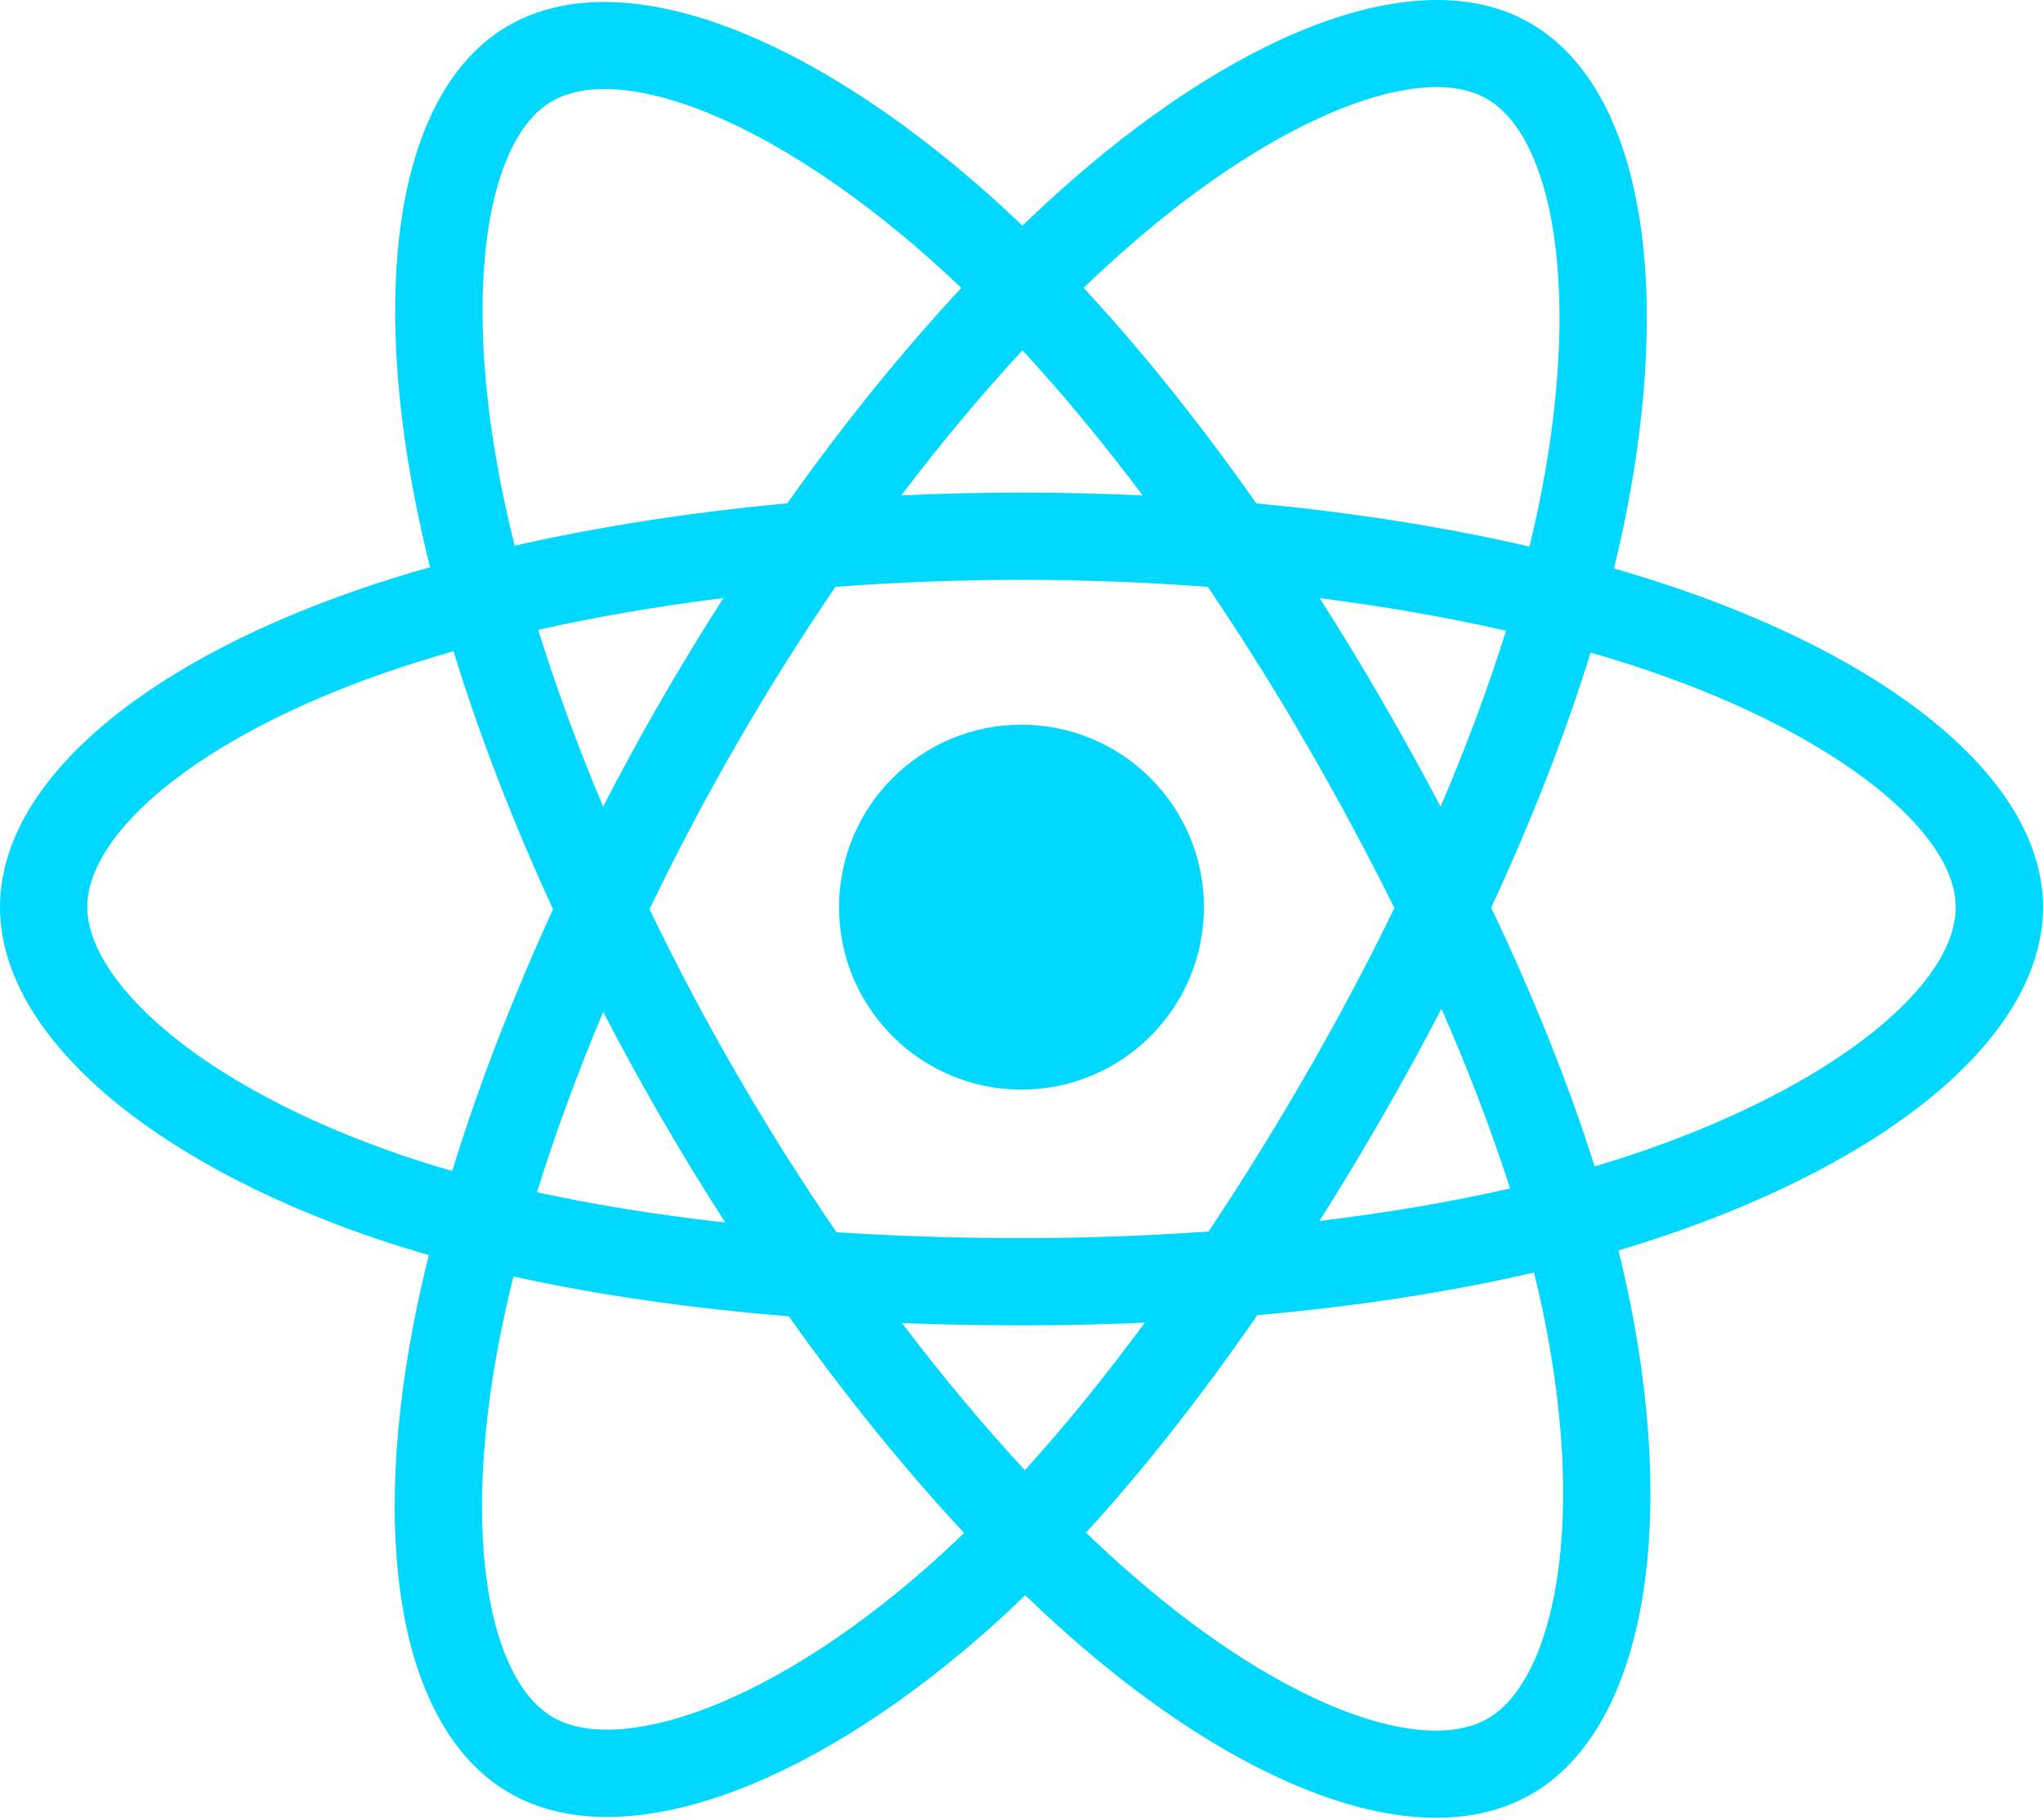
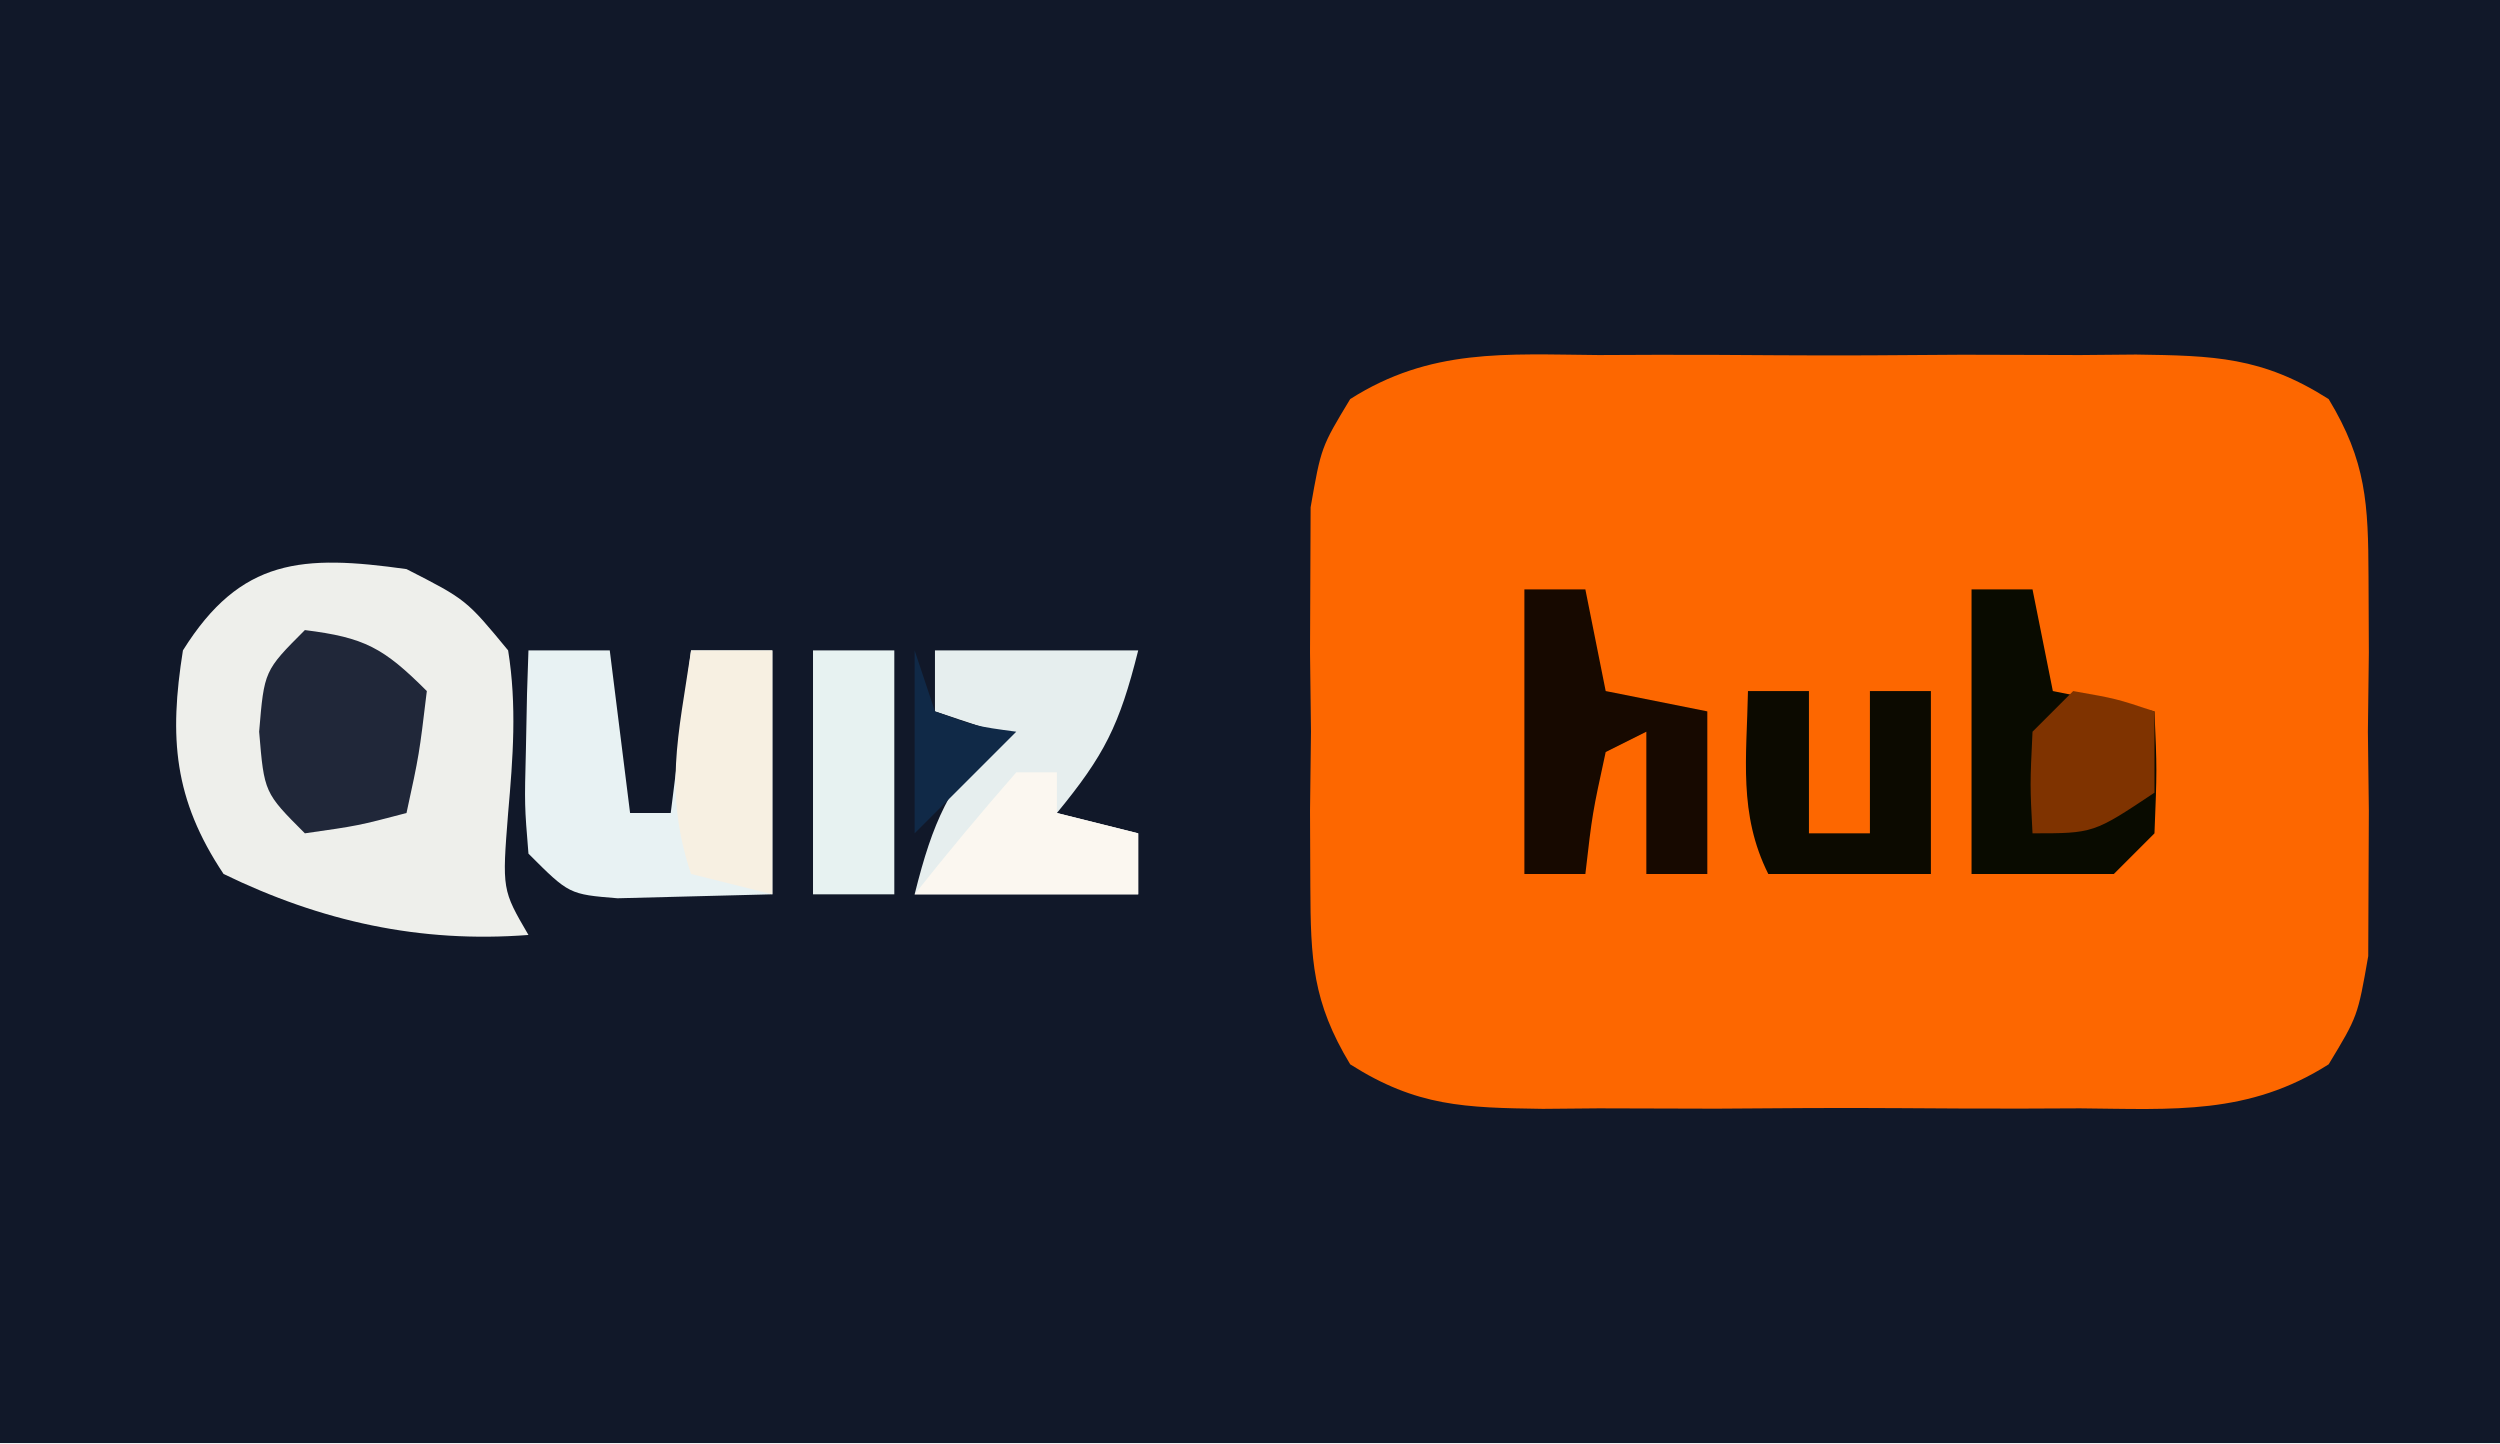
- <svg xmlns="http://www.w3.org/2000/svg" aria-hidden="true" role="img" class="iconify iconify--logos" width="35.93" height="32" preserveAspectRatio="xMidYMid meet" viewBox="0 0 256 228">
-   <path fill="#00D8FF" d="M210.483 73.824a171.49 171.49 0 0 0-8.24-2.597c.465-1.9.893-3.777 1.273-5.621c6.238-30.281 2.16-54.676-11.769-62.708c-13.355-7.7-35.196.329-57.254 19.526a171.23 171.23 0 0 0-6.375 5.848a155.866 155.866 0 0 0-4.241-3.917C100.759 3.829 77.587-4.822 63.673 3.233C50.33 10.957 46.379 33.89 51.995 62.588a170.974 170.974 0 0 0 1.892 8.48c-3.28.932-6.445 1.924-9.474 2.98C17.309 83.498 0 98.307 0 113.668c0 15.865 18.582 31.778 46.812 41.427a145.52 145.52 0 0 0 6.921 2.165a167.467 167.467 0 0 0-2.01 9.138c-5.354 28.2-1.173 50.591 12.134 58.266c13.744 7.926 36.812-.22 59.273-19.855a145.567 145.567 0 0 0 5.342-4.923a168.064 168.064 0 0 0 6.92 6.314c21.758 18.722 43.246 26.282 56.54 18.586c13.731-7.949 18.194-32.003 12.4-61.268a145.016 145.016 0 0 0-1.535-6.842c1.62-.48 3.21-.974 4.76-1.488c29.348-9.723 48.443-25.443 48.443-41.52c0-15.417-17.868-30.326-45.517-39.844Zm-6.365 70.984c-1.4.463-2.836.91-4.3 1.345c-3.24-10.257-7.612-21.163-12.963-32.432c5.106-11 9.31-21.767 12.459-31.957c2.619.758 5.16 1.557 7.61 2.4c23.69 8.156 38.14 20.213 38.14 29.504c0 9.896-15.606 22.743-40.946 31.14Zm-10.514 20.834c2.562 12.94 2.927 24.64 1.23 33.787c-1.524 8.219-4.59 13.698-8.382 15.893c-8.067 4.67-25.32-1.4-43.927-17.412a156.726 156.726 0 0 1-6.437-5.87c7.214-7.889 14.423-17.06 21.459-27.246c12.376-1.098 24.068-2.894 34.671-5.345a134.17 134.17 0 0 1 1.386 6.193ZM87.276 214.515c-7.882 2.783-14.16 2.863-17.955.675c-8.075-4.657-11.432-22.636-6.853-46.752a156.923 156.923 0 0 1 1.869-8.499c10.486 2.32 22.093 3.988 34.498 4.994c7.084 9.967 14.501 19.128 21.976 27.15a134.668 134.668 0 0 1-4.877 4.492c-9.933 8.682-19.886 14.842-28.658 17.94ZM50.35 144.747c-12.483-4.267-22.792-9.812-29.858-15.863c-6.35-5.437-9.555-10.836-9.555-15.216c0-9.322 13.897-21.212 37.076-29.293c2.813-.98 5.757-1.905 8.812-2.773c3.204 10.42 7.406 21.315 12.477 32.332c-5.137 11.18-9.399 22.249-12.634 32.792a134.718 134.718 0 0 1-6.318-1.979Zm12.378-84.26c-4.811-24.587-1.616-43.134 6.425-47.789c8.564-4.958 27.502 2.111 47.463 19.835a144.318 144.318 0 0 1 3.841 3.545c-7.438 7.987-14.787 17.08-21.808 26.988c-12.04 1.116-23.565 2.908-34.161 5.309a160.342 160.342 0 0 1-1.76-7.887Zm110.427 27.268a347.8 347.8 0 0 0-7.785-12.803c8.168 1.033 15.994 2.404 23.343 4.08c-2.206 7.072-4.956 14.465-8.193 22.045a381.151 381.151 0 0 0-7.365-13.322Zm-45.032-43.861c5.044 5.465 10.096 11.566 15.065 18.186a322.04 322.04 0 0 0-30.257-.006c4.974-6.559 10.069-12.652 15.192-18.18ZM82.802 87.83a323.167 323.167 0 0 0-7.227 13.238c-3.184-7.553-5.909-14.98-8.134-22.152c7.304-1.634 15.093-2.97 23.209-3.984a321.524 321.524 0 0 0-7.848 12.897Zm8.081 65.352c-8.385-.936-16.291-2.203-23.593-3.793c2.26-7.3 5.045-14.885 8.298-22.6a321.187 321.187 0 0 0 7.257 13.246c2.594 4.48 5.28 8.868 8.038 13.147Zm37.542 31.03c-5.184-5.592-10.354-11.779-15.403-18.433c4.902.192 9.899.29 14.978.29c5.218 0 10.376-.117 15.453-.343c-4.985 6.774-10.018 12.97-15.028 18.486Zm52.198-57.817c3.422 7.8 6.306 15.345 8.596 22.52c-7.422 1.694-15.436 3.058-23.88 4.071a382.417 382.417 0 0 0 7.859-13.026a347.403 347.403 0 0 0 7.425-13.565Zm-16.898 8.101a358.557 358.557 0 0 1-12.281 19.815a329.4 329.4 0 0 1-23.444.823c-7.967 0-15.716-.248-23.178-.732a310.202 310.202 0 0 1-12.513-19.846h.001a307.41 307.41 0 0 1-10.923-20.627a310.278 310.278 0 0 1 10.89-20.637l-.001.001a307.318 307.318 0 0 1 12.413-19.761c7.613-.576 15.42-.876 23.31-.876H128c7.926 0 15.743.303 23.354.883a329.357 329.357 0 0 1 12.335 19.695a358.489 358.489 0 0 1 11.036 20.54a329.472 329.472 0 0 1-11 20.722Zm22.56-122.124c8.572 4.944 11.906 24.881 6.52 51.026c-.344 1.668-.73 3.367-1.15 5.09c-10.622-2.452-22.155-4.275-34.23-5.408c-7.034-10.017-14.323-19.124-21.64-27.008a160.789 160.789 0 0 1 5.888-5.4c18.9-16.447 36.564-22.941 44.612-18.3ZM128 90.808c12.625 0 22.86 10.235 22.86 22.86s-10.235 22.86-22.86 22.86s-22.86-10.235-22.86-22.86s10.235-22.86 22.86-22.86Z" />
+ <svg xmlns="http://www.w3.org/2000/svg" version="1.1" width="123" height="71">
+   <path d="M0 0 C40.59 0 81.18 0 123 0 C123 23.43 123 46.86 123 71 C82.41 71 41.82 71 0 71 C0 47.57 0 24.14 0 0 Z " fill="#111829" transform="translate(0,0)" />
+   <path d="M0 0 C1.409 -0.006 1.409 -0.006 2.846 -0.012 C4.83 -0.014 6.814 -0.007 8.797 0.01 C11.833 0.031 14.867 0.01 17.902 -0.016 C19.831 -0.013 21.759 -0.008 23.688 0 C24.595 -0.008 25.502 -0.016 26.437 -0.025 C30.271 0.032 32.633 0.079 35.914 2.166 C37.772 5.24 37.861 7.321 37.875 10.906 C37.883 12.755 37.883 12.755 37.891 14.641 C37.875 15.925 37.86 17.208 37.844 18.531 C37.859 19.815 37.875 21.099 37.891 22.422 C37.885 23.654 37.88 24.887 37.875 26.156 C37.87 27.283 37.866 28.41 37.861 29.57 C37.344 32.531 37.344 32.531 35.914 34.896 C31.971 37.404 28.27 37.103 23.688 37.062 C22.748 37.066 21.809 37.07 20.841 37.074 C18.857 37.077 16.874 37.069 14.89 37.053 C11.854 37.031 8.821 37.053 5.785 37.078 C3.857 37.075 1.928 37.07 0 37.062 C-1.361 37.075 -1.361 37.075 -2.75 37.087 C-6.584 37.03 -8.946 36.983 -12.227 34.896 C-14.085 31.822 -14.173 29.742 -14.188 26.156 C-14.193 24.924 -14.198 23.692 -14.203 22.422 C-14.188 21.138 -14.172 19.854 -14.156 18.531 C-14.172 17.247 -14.187 15.963 -14.203 14.641 C-14.198 13.408 -14.193 12.176 -14.188 10.906 C-14.183 9.78 -14.178 8.653 -14.174 7.492 C-13.656 4.531 -13.656 4.531 -12.227 2.166 C-8.284 -0.342 -4.582 -0.041 0 0 Z " fill="#FD6700" transform="translate(78.65625,17.46875)" />
+   <path d="M0 0 C2.938 1.5 2.938 1.5 5 4 C5.435 6.72 5.24 9.268 5 12 C4.702 15.776 4.702 15.776 6 18 C0.658 18.411 -4.195 17.335 -9 15 C-11.459 11.311 -11.681 8.283 -11 4 C-8.155 -0.551 -5.117 -0.718 0 0 Z " fill="#EEEFEB" transform="translate(20,28)" />
+   <path d="M0 0 C1.32 0 2.64 0 4 0 C4.33 2.64 4.66 5.28 5 8 C5.66 8 6.32 8 7 8 C7.33 5.36 7.66 2.72 8 0 C9.32 0 10.64 0 12 0 C12 3.96 12 7.92 12 12 C10.391 12.041 8.783 12.082 7.125 12.125 C6.22 12.148 5.315 12.171 4.383 12.195 C2 12 2 12 0 10 C-0.195 7.617 -0.195 7.617 -0.125 4.875 C-0.107 3.965 -0.089 3.055 -0.07 2.117 C-0.047 1.419 -0.024 0.72 0 0 Z " fill="#E8F2F3" transform="translate(26,32)" />
+   <path d="M0 0 C3.3 0 6.6 0 10 0 C9.074 3.705 8.328 5.166 6 8 C7.32 8.33 8.64 8.66 10 9 C10 9.99 10 10.98 10 12 C6.37 12 2.74 12 -1 12 C-0.074 8.295 0.672 6.834 3 4 C2.01 3.67 1.02 3.34 0 3 C0 2.01 0 1.02 0 0 Z " fill="#E6EEEE" transform="translate(46,32)" />
+   <path d="M0 0 C0.99 0 1.98 0 3 0 C3.33 1.65 3.66 3.3 4 5 C5.65 5.33 7.3 5.66 9 6 C9.125 8.875 9.125 8.875 9 12 C8.34 12.66 7.68 13.32 7 14 C4.69 14 2.38 14 0 14 C0 9.38 0 4.76 0 0 Z " fill="#090B00" transform="translate(97,29)" />
+   <path d="M0 0 C0.99 0 1.98 0 3 0 C3.33 1.65 3.66 3.3 4 5 C5.65 5.33 7.3 5.66 9 6 C9 8.64 9 11.28 9 14 C8.01 14 7.02 14 6 14 C6 11.69 6 9.38 6 7 C5.01 7.495 5.01 7.495 4 8 C3.342 11.029 3.342 11.029 3 14 C2.01 14 1.02 14 0 14 C0 9.38 0 4.76 0 0 Z " fill="#170900" transform="translate(75,29)" />
+   <path d="M0 0 C2.935 0.367 3.864 0.864 6 3 C5.625 6.125 5.625 6.125 5 9 C2.625 9.625 2.625 9.625 0 10 C-2 8 -2 8 -2.25 5 C-2 2 -2 2 0 0 Z " fill="#202739" transform="translate(15,31)" />
+   <path d="M0 0 C0.99 0 1.98 0 3 0 C3 2.31 3 4.62 3 7 C3.99 7 4.98 7 6 7 C6 4.69 6 2.38 6 0 C6.99 0 7.98 0 9 0 C9 2.97 9 5.94 9 9 C6.36 9 3.72 9 1 9 C-0.478 6.043 -0.06 3.258 0 0 Z " fill="#0C0A00" transform="translate(86,34)" />
+   <path d="M0 0 C1.32 0 2.64 0 4 0 C4 3.96 4 7.92 4 12 C2.68 11.67 1.36 11.34 0 11 C-1.35 6.95 -0.621 4.208 0 0 Z " fill="#F7F0E2" transform="translate(34,32)" />
+   <path d="M0 0 C1.32 0 2.64 0 4 0 C4 3.96 4 7.92 4 12 C2.68 12 1.36 12 0 12 C0 8.04 0 4.08 0 0 Z " fill="#E7F2F1" transform="translate(40,32)" />
+   <path d="M0 0 C0.66 0 1.32 0 2 0 C2 0.66 2 1.32 2 2 C3.32 2.33 4.64 2.66 6 3 C6 3.99 6 4.98 6 6 C2.37 6 -1.26 6 -5 6 C-3.384 3.959 -1.714 1.959 0 0 Z " fill="#FBF7F0" transform="translate(50,38)" />
+   <path d="M0 0 C2.125 0.375 2.125 0.375 4 1 C4 2.32 4 3.64 4 5 C1 7 1 7 -2 7 C-2.125 4.625 -2.125 4.625 -2 2 C-1.34 1.34 -0.68 0.68 0 0 Z " fill="#7F3300" transform="translate(102,34)" />
+   <path d="M0 0 C0.33 0.99 0.66 1.98 1 3 C3.015 3.733 3.015 3.733 5 4 C3.35 5.65 1.7 7.3 0 9 C0 6.03 0 3.06 0 0 Z " fill="#102947" transform="translate(45,32)" />
</svg>
